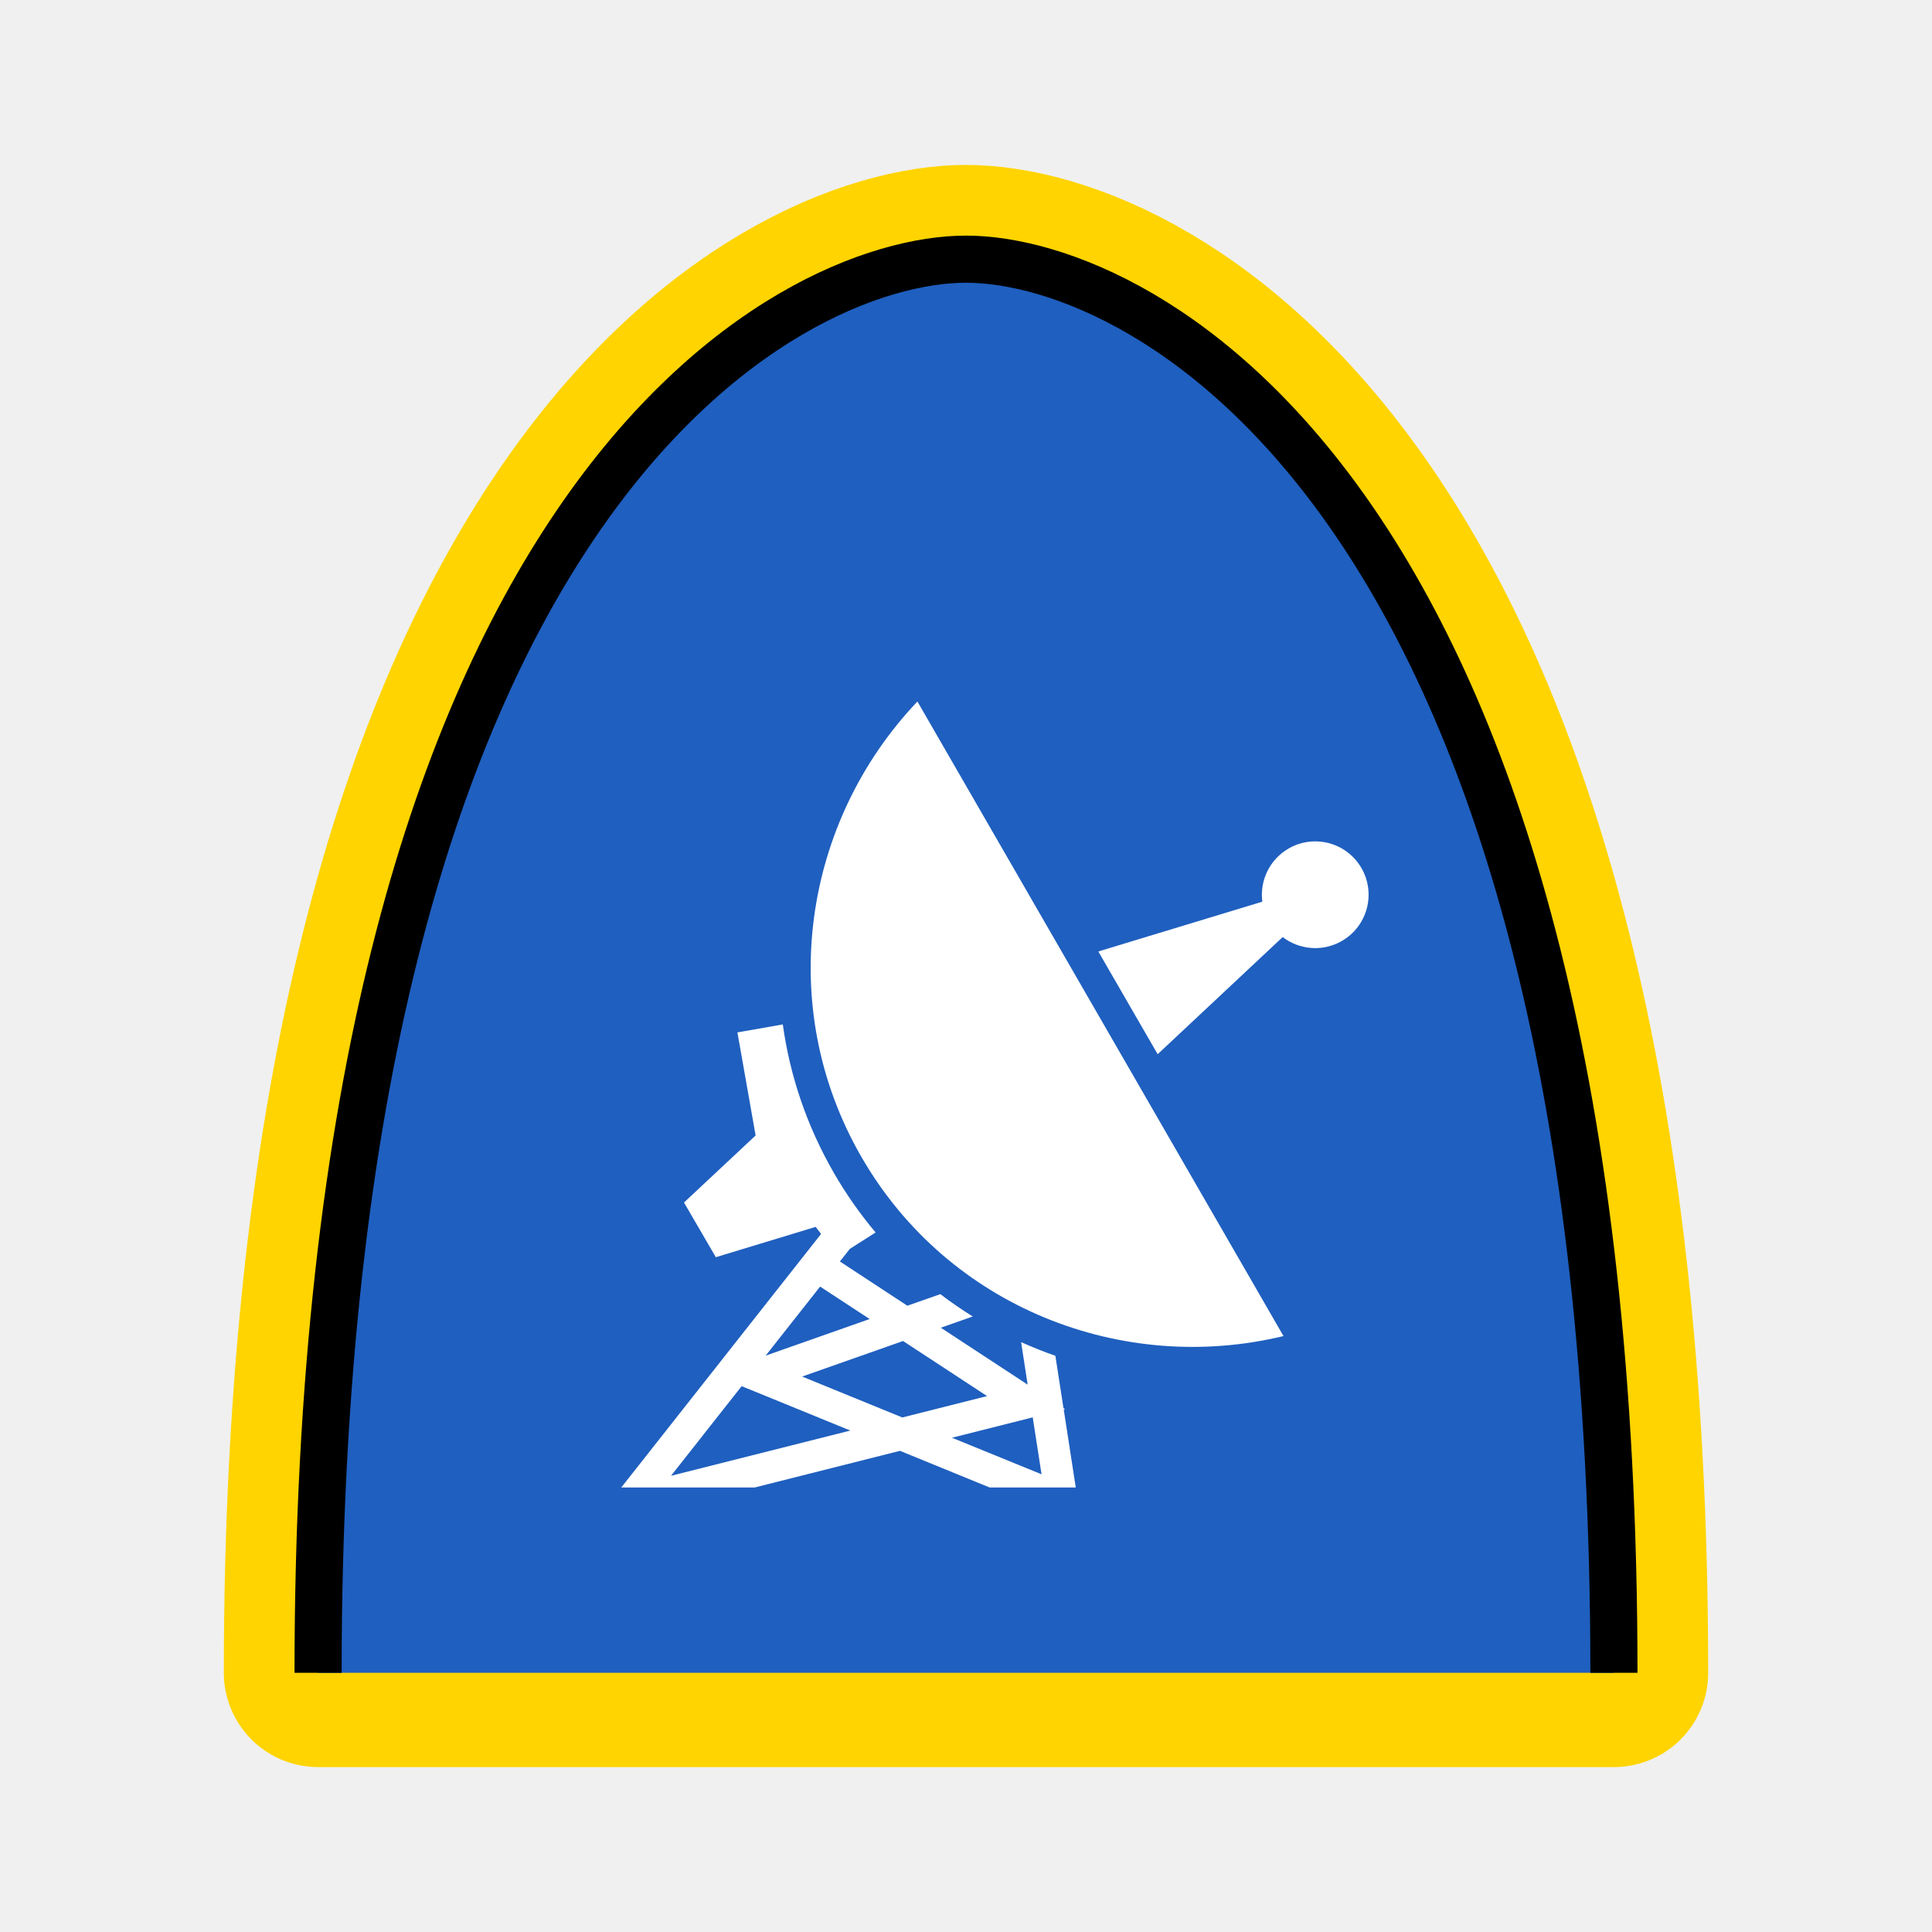
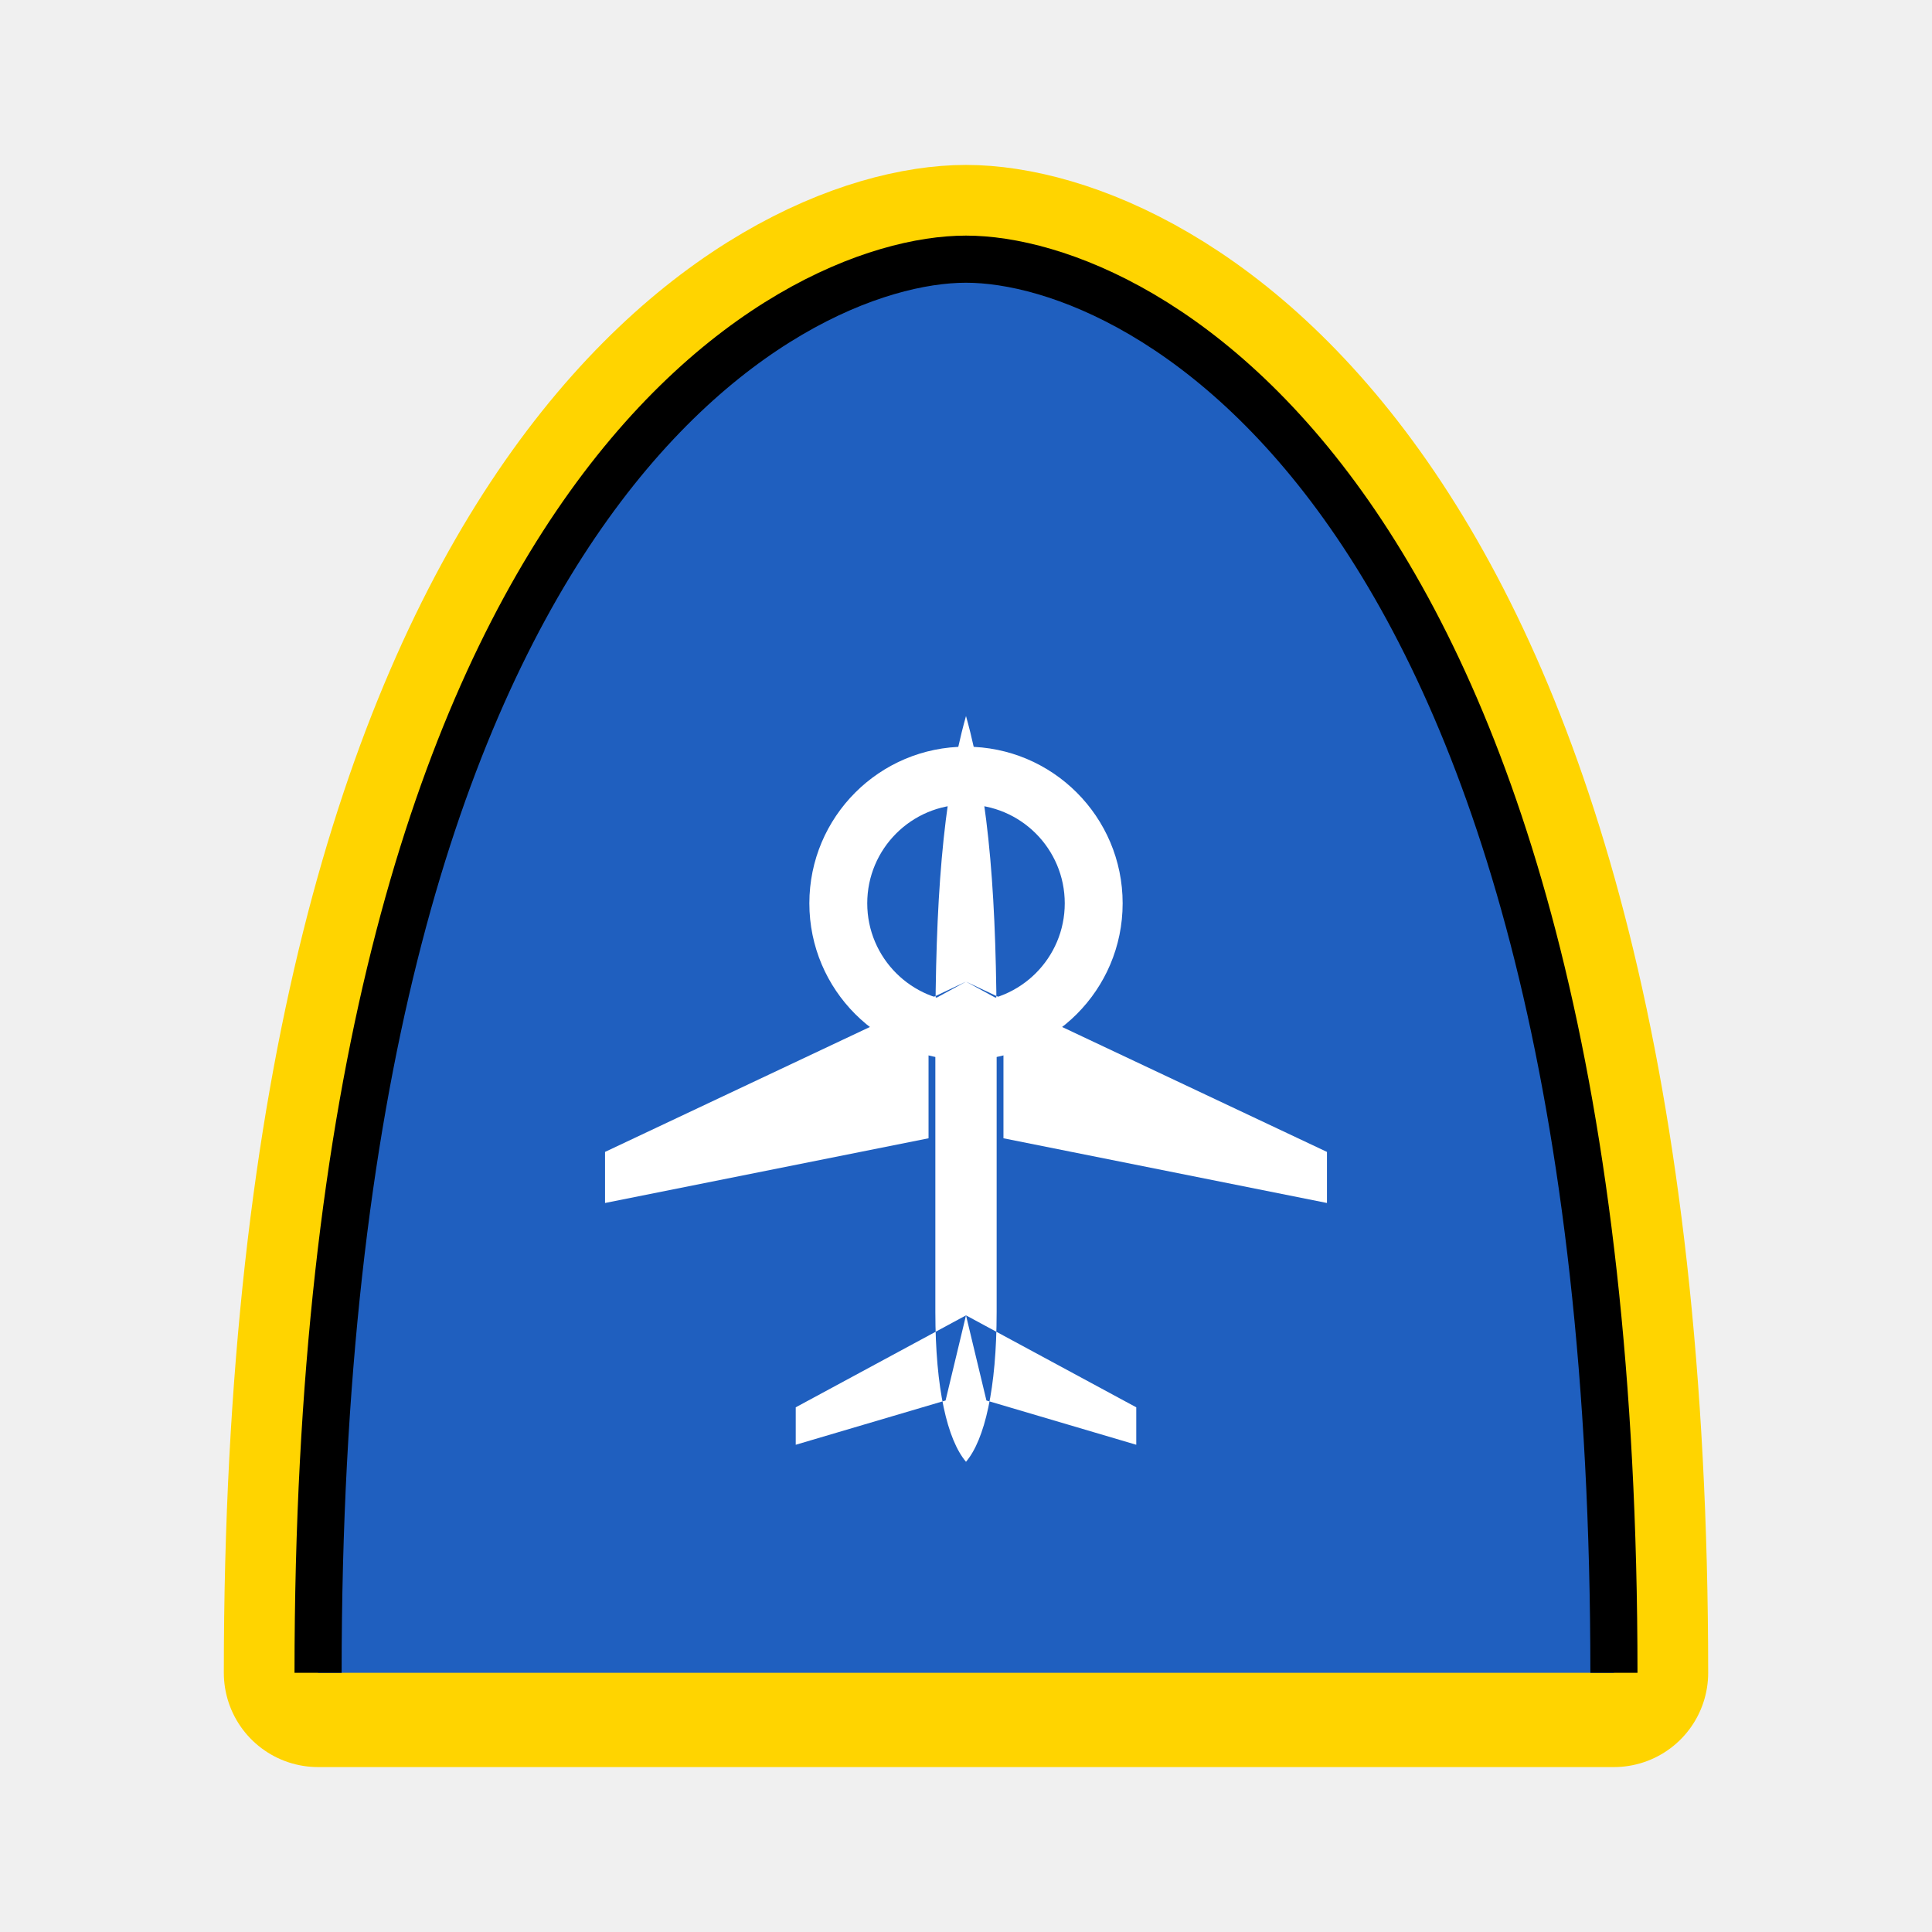
<svg xmlns="http://www.w3.org/2000/svg" version="1.2" baseProfile="tiny" viewBox="18 8 164 164">
  <path d="M 155,150 C 155,50 115,30 100,30 85,30 45,50 45,150 Z" stroke-width="16" stroke-linecap="round" stroke-linejoin="round" stroke="#ffd400" fill="none" />
  <path d="M 155,150 C 155,50 115,30 100,30 85,30 45,50 45,150" stroke-width="4" stroke="black" fill="#1f5fbf" fill-opacity="1" />
  <g transform="translate(63.000,63.000) scale(0.144531)" fill="#ffffff" color="#ffffff" stroke="none">
-     <path fill="#ffffff" d="M227.47 31.47c-67.048 70.547-83.972 178.936-32.907 267.467c51.07 88.544 153.333 128.083 247.906 105.22l-215-372.688zm232.81 82.155a31.1 31.1 0 0 0-14.81 4.188c-11.303 6.53-17.02 19.035-15.44 31.218l-96.31 29.25l34.842 60.345L442 169.812c9.755 7.504 23.456 8.826 34.78 2.282c14.992-8.663 20.117-27.822 11.47-42.813c-5.945-10.305-16.856-15.948-27.97-15.655zm-311.874 107.5l-26.656 4.688l10.688 60.53l-42.063 39.376l18.688 32.124l58.656-17.813l3.155 4.158L53.53 493.094h78.345l85.344-21.53l52.686 21.53h50.563l-7.064-45.78l.813-.22l-.97-.625l-4.75-30.72c-6.82-2.366-13.532-5.066-20.125-8.03l3.844 24.967l-51-33.437l18.75-6.594a241 241 0 0 1-19.033-13.125l-19.375 6.814l-39.625-26l5.813-7.375l15.156-9.658a242.3 242.3 0 0 1-24.53-35.03c-16-27.74-25.828-57.3-29.97-87.157zm21.906 153.97l29.094 19.06l-61.062 21.5l31.97-40.56zm48.72 31.967l49.343 32.344l-49.78 12.563l-58.845-24.033l59.28-20.875zm-94.813 26.532l5.718 2.312l58.125 23.75L82.75 486.22l41.47-52.626zm170.968 18.312l5.187 33.438l-52.625-21.47l45.813-11.562z" />
+     <path fill-rule="evenodd" d="M256 40 C270 90 274 150 274 230 L274 390 C274 435 267 465 256 478 C245 465 238 435 238 390 L238 230 C238 150 242 90 256 40 Z M256 196 L468 296 L468 326 L278 288 L278 208 Z M256 196 L44 296 L44 326 L234 288 L234 208 Z M256 392 L356 446 L356 468 L268 442 Z M256 392 L156 446 L156 468 L244 442 Z" />
+     <path fill-rule="evenodd" d="M256 150 m-92 0 a92 92 0 1 0 184 0 a92 92 0 1 0 -184 0 M256 150 m-58 0 a58 58 0 1 0 116 0 a58 58 0 1 0 -116 0" />
  </g>
</svg>
